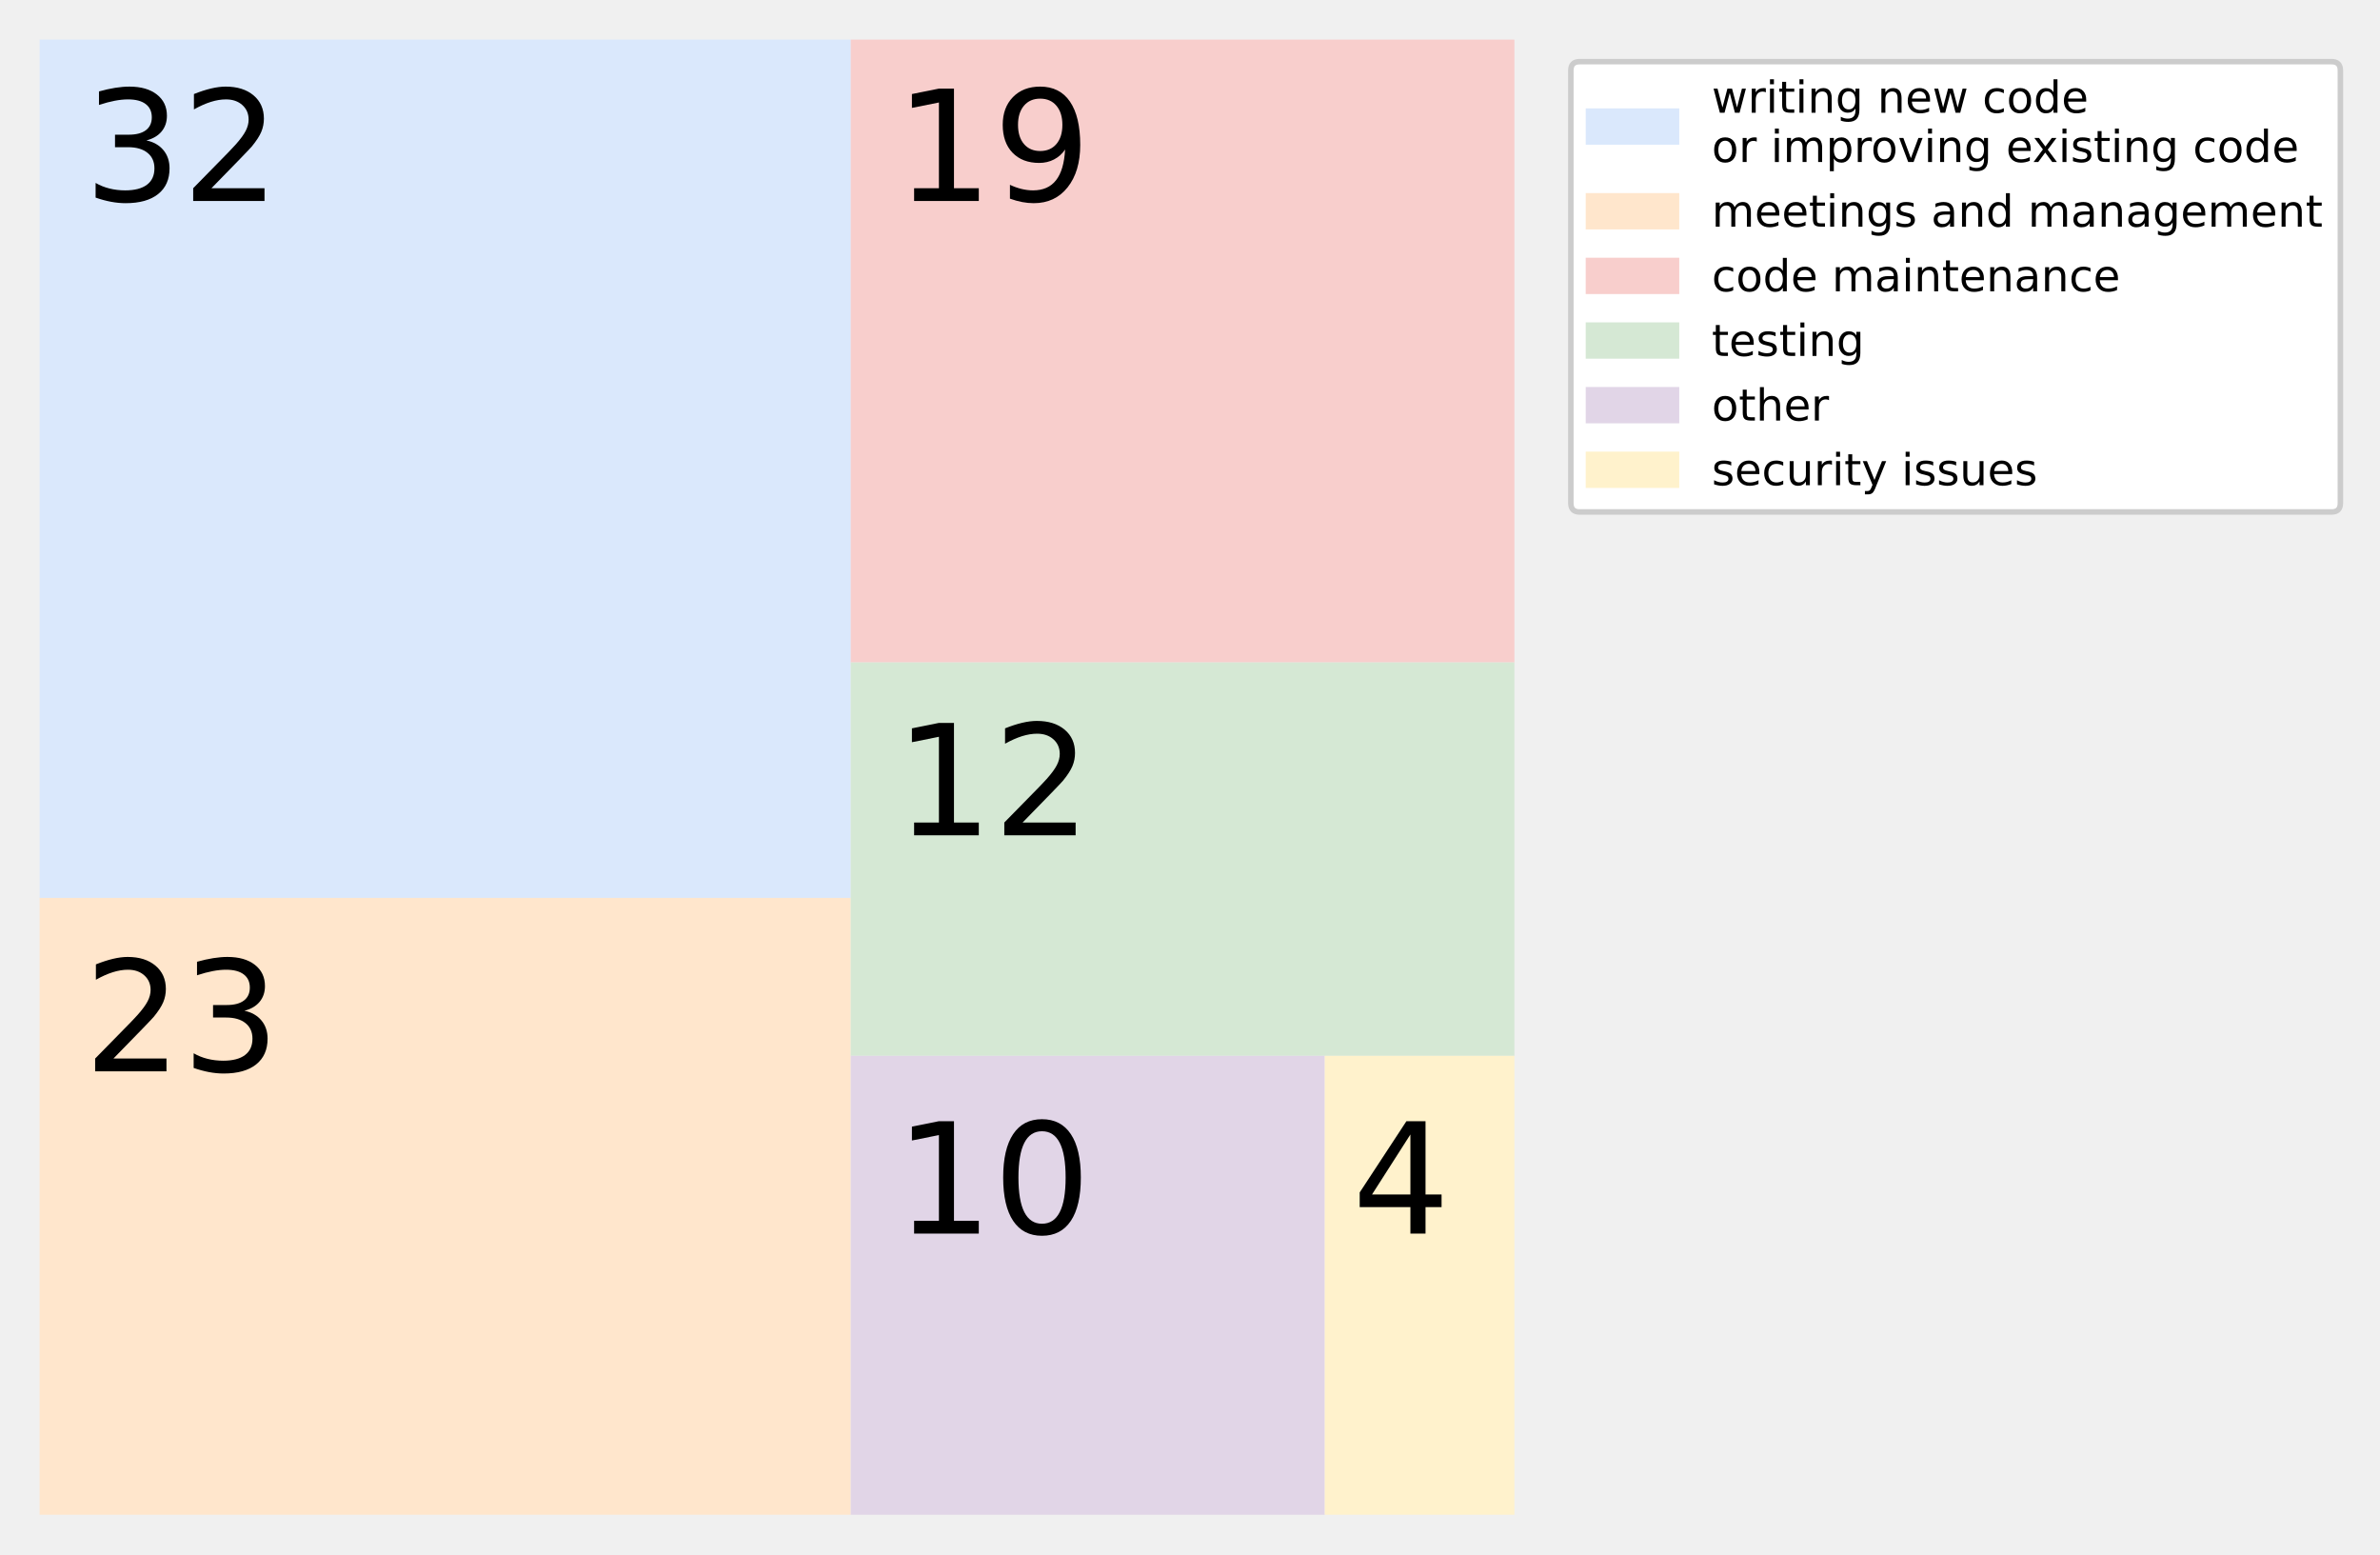
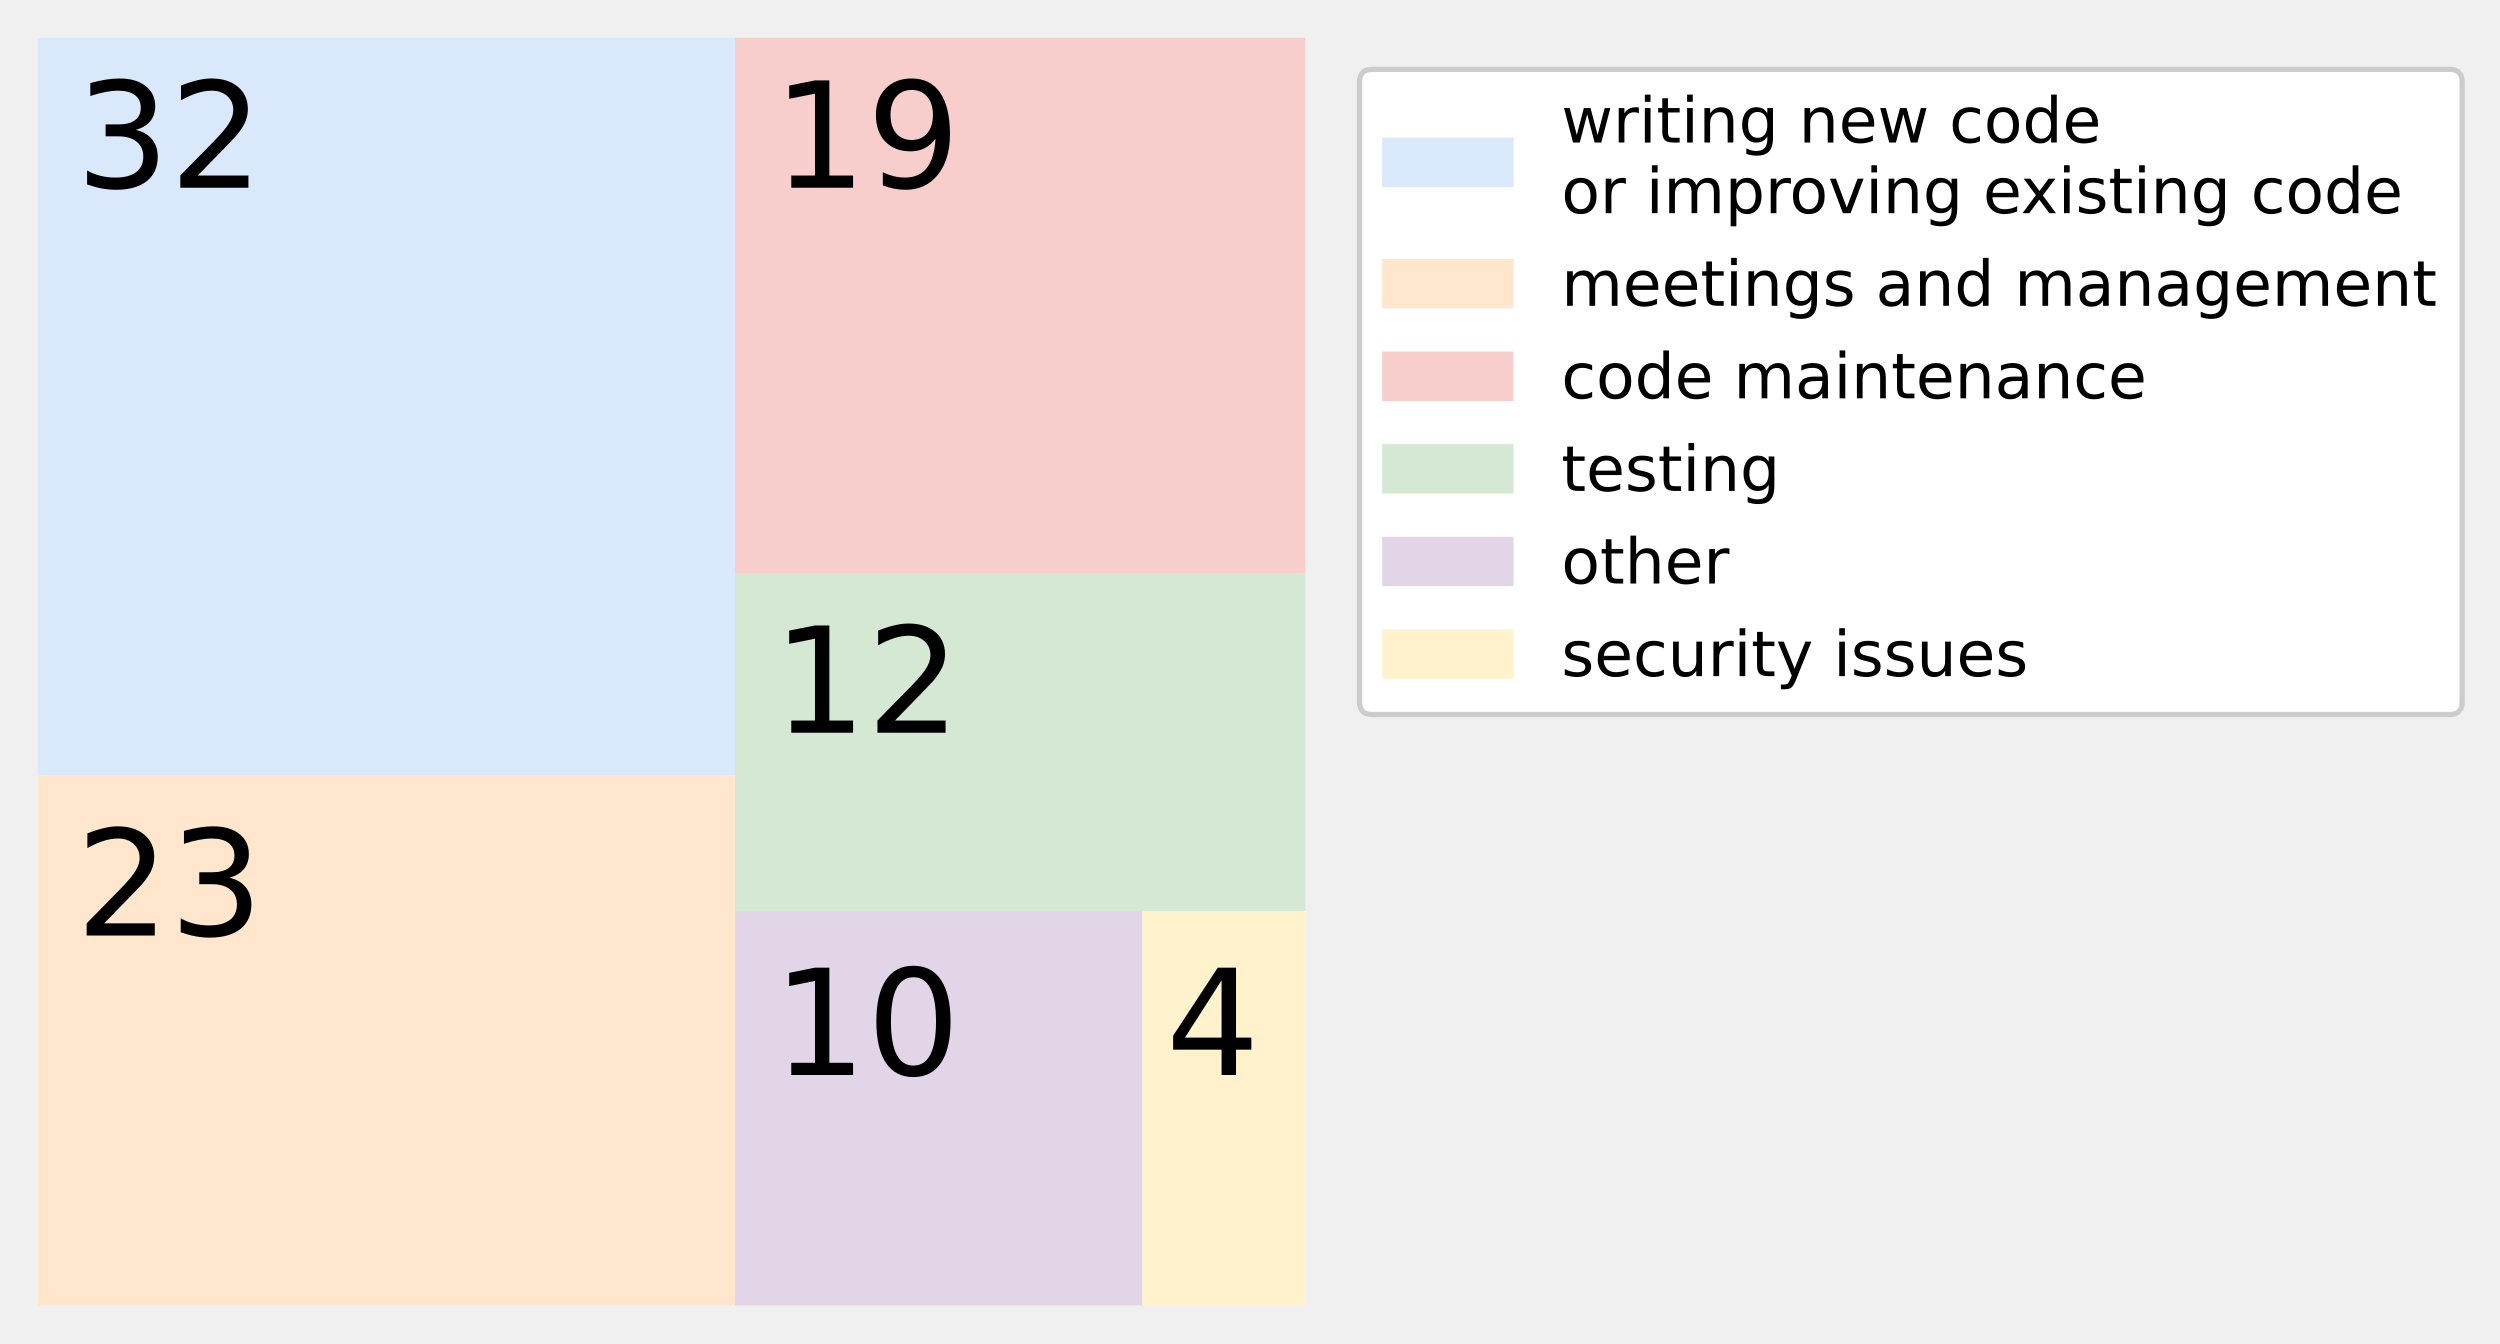
- <svg xmlns="http://www.w3.org/2000/svg" xmlns:xlink="http://www.w3.org/1999/xlink" width="432.497pt" height="282.398pt" viewBox="0 0 432.497 282.398" version="1.1">
+ <svg xmlns="http://www.w3.org/2000/svg" xmlns:xlink="http://www.w3.org/1999/xlink" width="475.59pt" height="255.53pt" viewBox="0 0 475.59 255.53" version="1.1">
  <defs>
    <style type="text/css">*{stroke-linejoin: round; stroke-linecap: butt}</style>
  </defs>
  <g id="figure_1">
    <g id="patch_1">
-       <path d="M 0 282.398  L 432.497 282.398  L 432.497 0  L 0 0  L 0 282.398  z " style="fill: none" />
+       <path d="M 0 255.53  L 475.59 255.53  L 475.59 0  L 0 0  L 0 255.53  z " style="fill: none" />
    </g>
    <g id="axes_1">
      <g id="patch_2">
-         <path d="M 7.2 7.2  L 154.599 7.2  L 154.599 163.126  L 7.2 163.126  z " clip-path="url(#pbd58f8a25a)" style="fill: #dae8fc" />
+         <path d="M 7.2 7.2  L 139.822 7.2  L 139.822 147.494  L 7.2 147.494  z " clip-path="url(#p9eb2170aec)" style="fill: #dae8fc" />
      </g>
      <g id="patch_3">
-         <path d="M 7.2 163.126  L 154.599 163.126  L 154.599 275.198  L 7.2 275.198  z " clip-path="url(#pbd58f8a25a)" style="fill: #ffe6cc" />
+         <path d="M 7.2 147.494  L 139.822 147.494  L 139.822 248.33  L 7.2 248.33  z " clip-path="url(#p9eb2170aec)" style="fill: #ffe6cc" />
      </g>
      <g id="patch_4">
-         <path d="M 154.599 7.2  L 275.198 7.2  L 275.198 120.355  L 154.599 120.355  z " clip-path="url(#pbd58f8a25a)" style="fill: #f8cecc" />
+         <path d="M 139.822 7.2  L 248.33 7.2  L 248.33 109.011  L 139.822 109.011  z " clip-path="url(#p9eb2170aec)" style="fill: #f8cecc" />
      </g>
      <g id="patch_5">
-         <path d="M 154.599 120.355  L 275.198 120.355  L 275.198 191.821  L 154.599 191.821  z " clip-path="url(#pbd58f8a25a)" style="fill: #d5e8d4" />
+         <path d="M 139.822 109.011  L 248.33 109.011  L 248.33 173.312  L 139.822 173.312  z " clip-path="url(#p9eb2170aec)" style="fill: #d5e8d4" />
      </g>
      <g id="patch_6">
-         <path d="M 154.599 191.821  L 240.741 191.821  L 240.741 275.198  L 154.599 275.198  z " clip-path="url(#pbd58f8a25a)" style="fill: #e1d5e7" />
+         <path d="M 139.822 173.312  L 217.328 173.312  L 217.328 248.33  L 139.822 248.33  z " clip-path="url(#p9eb2170aec)" style="fill: #e1d5e7" />
      </g>
      <g id="patch_7">
-         <path d="M 240.741 191.821  L 275.198 191.821  L 275.198 275.198  L 240.741 275.198  z " clip-path="url(#pbd58f8a25a)" style="fill: #fff2cc" />
+         <path d="M 217.328 173.312  L 248.33 173.312  L 248.33 248.33  L 217.328 248.33  z " clip-path="url(#p9eb2170aec)" style="fill: #fff2cc" />
      </g>
      <g id="text_1">
-         <g transform="translate(15.23993 36.51556) scale(0.28 -0.28)">
+         <g transform="translate(14.43391 35.70954) scale(0.28 -0.28)">
          <defs>
            <path id="DejaVuSans-33" d="M 2597 2516  Q 3050 2419 3304 2112  Q 3559 1806 3559 1356  Q 3559 666 3084 287  Q 2609 -91 1734 -91  Q 1441 -91 1130 -33  Q 819 25 488 141  L 488 750  Q 750 597 1062 519  Q 1375 441 1716 441  Q 2309 441 2620 675  Q 2931 909 2931 1356  Q 2931 1769 2642 2001  Q 2353 2234 1838 2234  L 1294 2234  L 1294 2753  L 1863 2753  Q 2328 2753 2575 2939  Q 2822 3125 2822 3475  Q 2822 3834 2567 4026  Q 2313 4219 1838 4219  Q 1578 4219 1281 4162  Q 984 4106 628 3988  L 628 4550  Q 988 4650 1302 4700  Q 1616 4750 1894 4750  Q 2613 4750 3031 4423  Q 3450 4097 3450 3541  Q 3450 3153 3228 2886  Q 3006 2619 2597 2516  z " transform="scale(0.015625)" />
            <path id="DejaVuSans-32" d="M 1228 531  L 3431 531  L 3431 0  L 469 0  L 469 531  Q 828 903 1448 1529  Q 2069 2156 2228 2338  Q 2531 2678 2651 2914  Q 2772 3150 2772 3378  Q 2772 3750 2511 3984  Q 2250 4219 1831 4219  Q 1534 4219 1204 4116  Q 875 4013 500 3803  L 500 4441  Q 881 4594 1212 4672  Q 1544 4750 1819 4750  Q 2544 4750 2975 4387  Q 3406 4025 3406 3419  Q 3406 3131 3298 2873  Q 3191 2616 2906 2266  Q 2828 2175 2409 1742  Q 1991 1309 1228 531  z " transform="scale(0.015625)" />
          </defs>
          <use xlink:href="#DejaVuSans-33" />
          <use xlink:href="#DejaVuSans-32" transform="translate(63.62305 0)" />
        </g>
      </g>
      <g id="text_2">
-         <g transform="translate(15.23993 194.6343) scale(0.28 -0.28)">
+         <g transform="translate(14.43391 177.9764) scale(0.28 -0.28)">
          <use xlink:href="#DejaVuSans-32" />
          <use xlink:href="#DejaVuSans-33" transform="translate(63.62305 0)" />
        </g>
      </g>
      <g id="text_3">
-         <g transform="translate(162.6387 36.51556) scale(0.28 -0.28)">
+         <g transform="translate(147.0556 35.70954) scale(0.28 -0.28)">
          <defs>
            <path id="DejaVuSans-31" d="M 794 531  L 1825 531  L 1825 4091  L 703 3866  L 703 4441  L 1819 4666  L 2450 4666  L 2450 531  L 3481 531  L 3481 0  L 794 0  L 794 531  z " transform="scale(0.015625)" />
            <path id="DejaVuSans-39" d="M 703 97  L 703 672  Q 941 559 1184 500  Q 1428 441 1663 441  Q 2288 441 2617 861  Q 2947 1281 2994 2138  Q 2813 1869 2534 1725  Q 2256 1581 1919 1581  Q 1219 1581 811 2004  Q 403 2428 403 3163  Q 403 3881 828 4315  Q 1253 4750 1959 4750  Q 2769 4750 3195 4129  Q 3622 3509 3622 2328  Q 3622 1225 3098 567  Q 2575 -91 1691 -91  Q 1453 -91 1209 -44  Q 966 3 703 97  z M 1959 2075  Q 2384 2075 2632 2365  Q 2881 2656 2881 3163  Q 2881 3666 2632 3958  Q 2384 4250 1959 4250  Q 1534 4250 1286 3958  Q 1038 3666 1038 3163  Q 1038 2656 1286 2365  Q 1534 2075 1959 2075  z " transform="scale(0.015625)" />
          </defs>
          <use xlink:href="#DejaVuSans-31" />
          <use xlink:href="#DejaVuSans-39" transform="translate(63.62305 0)" />
        </g>
      </g>
      <g id="text_4">
-         <g transform="translate(162.6387 151.7546) scale(0.28 -0.28)">
+         <g transform="translate(147.0556 139.3956) scale(0.28 -0.28)">
          <use xlink:href="#DejaVuSans-31" />
          <use xlink:href="#DejaVuSans-32" transform="translate(63.62305 0)" />
        </g>
      </g>
      <g id="text_5">
-         <g transform="translate(162.6387 224.114) scale(0.28 -0.28)">
+         <g transform="translate(147.0556 204.5008) scale(0.28 -0.28)">
          <defs>
            <path id="DejaVuSans-30" d="M 2034 4250  Q 1547 4250 1301 3770  Q 1056 3291 1056 2328  Q 1056 1369 1301 889  Q 1547 409 2034 409  Q 2525 409 2770 889  Q 3016 1369 3016 2328  Q 3016 3291 2770 3770  Q 2525 4250 2034 4250  z M 2034 4750  Q 2819 4750 3233 4129  Q 3647 3509 3647 2328  Q 3647 1150 3233 529  Q 2819 -91 2034 -91  Q 1250 -91 836 529  Q 422 1150 422 2328  Q 422 3509 836 4129  Q 1250 4750 2034 4750  z " transform="scale(0.015625)" />
          </defs>
          <use xlink:href="#DejaVuSans-31" />
          <use xlink:href="#DejaVuSans-30" transform="translate(63.62305 0)" />
        </g>
      </g>
      <g id="text_6">
-         <g transform="translate(245.7181 224.114) scale(0.28 -0.28)">
+         <g transform="translate(221.806 204.5008) scale(0.28 -0.28)">
          <defs>
            <path id="DejaVuSans-34" d="M 2419 4116  L 825 1625  L 2419 1625  L 2419 4116  z M 2253 4666  L 3047 4666  L 3047 1625  L 3713 1625  L 3713 1100  L 3047 1100  L 3047 0  L 2419 0  L 2419 1100  L 313 1100  L 313 1709  L 2253 4666  z " transform="scale(0.015625)" />
          </defs>
          <use xlink:href="#DejaVuSans-34" />
        </g>
      </g>
      <g id="legend_1">
        <g id="patch_8">
-           <path d="M 287.058 93.013  L 423.697 93.013  Q 425.297 93.013 425.297 91.413  L 425.297 12.8  Q 425.297 11.2 423.697 11.2  L 287.058 11.2  Q 285.458 11.2 285.458 12.8  L 285.458 91.413  Q 285.458 93.013 287.058 93.013  z " style="fill: #ffffff; stroke: #cccccc; stroke-linejoin: miter" />
+           <path d="M 261.032 135.92  L 465.99 135.92  Q 468.39 135.92 468.39 133.52  L 468.39 15.6  Q 468.39 13.2 465.99 13.2  L 261.032 13.2  Q 258.632 13.2 258.632 15.6  L 258.632 133.52  Q 258.632 135.92 261.032 135.92  z " style="fill: #ffffff; stroke: #cccccc; stroke-linejoin: miter" />
        </g>
        <g id="patch_9">
-           <path d="M 288.658 25.79  L 304.658 25.79  L 304.658 20.19  L 288.658 20.19  z " style="fill: #dae8fc; stroke: #dae8fc; stroke-linejoin: miter" />
+           <path d="M 263.432 35.085  L 287.432 35.085  L 287.432 26.685  L 263.432 26.685  z " style="fill: #dae8fc; stroke: #dae8fc; stroke-linejoin: miter" />
        </g>
        <g id="text_7">
-           <g transform="translate(311.0578 20.47875) scale(0.08 -0.08)">
+           <g transform="translate(297.0319 27.11812) scale(0.12 -0.12)">
            <defs>
              <path id="DejaVuSans-77" d="M 269 3500  L 844 3500  L 1563 769  L 2278 3500  L 2956 3500  L 3675 769  L 4391 3500  L 4966 3500  L 4050 0  L 3372 0  L 2619 2869  L 1863 0  L 1184 0  L 269 3500  z " transform="scale(0.015625)" />
              <path id="DejaVuSans-72" d="M 2631 2963  Q 2534 3019 2420 3045  Q 2306 3072 2169 3072  Q 1681 3072 1420 2755  Q 1159 2438 1159 1844  L 1159 0  L 581 0  L 581 3500  L 1159 3500  L 1159 2956  Q 1341 3275 1631 3429  Q 1922 3584 2338 3584  Q 2397 3584 2469 3576  Q 2541 3569 2628 3553  L 2631 2963  z " transform="scale(0.015625)" />
              <path id="DejaVuSans-69" d="M 603 3500  L 1178 3500  L 1178 0  L 603 0  L 603 3500  z M 603 4863  L 1178 4863  L 1178 4134  L 603 4134  L 603 4863  z " transform="scale(0.015625)" />
              <path id="DejaVuSans-74" d="M 1172 4494  L 1172 3500  L 2356 3500  L 2356 3053  L 1172 3053  L 1172 1153  Q 1172 725 1289 603  Q 1406 481 1766 481  L 2356 481  L 2356 0  L 1766 0  Q 1100 0 847 248  Q 594 497 594 1153  L 594 3053  L 172 3053  L 172 3500  L 594 3500  L 594 4494  L 1172 4494  z " transform="scale(0.015625)" />
              <path id="DejaVuSans-6e" d="M 3513 2113  L 3513 0  L 2938 0  L 2938 2094  Q 2938 2591 2744 2837  Q 2550 3084 2163 3084  Q 1697 3084 1428 2787  Q 1159 2491 1159 1978  L 1159 0  L 581 0  L 581 3500  L 1159 3500  L 1159 2956  Q 1366 3272 1645 3428  Q 1925 3584 2291 3584  Q 2894 3584 3203 3211  Q 3513 2838 3513 2113  z " transform="scale(0.015625)" />
              <path id="DejaVuSans-67" d="M 2906 1791  Q 2906 2416 2648 2759  Q 2391 3103 1925 3103  Q 1463 3103 1205 2759  Q 947 2416 947 1791  Q 947 1169 1205 825  Q 1463 481 1925 481  Q 2391 481 2648 825  Q 2906 1169 2906 1791  z M 3481 434  Q 3481 -459 3084 -895  Q 2688 -1331 1869 -1331  Q 1566 -1331 1297 -1286  Q 1028 -1241 775 -1147  L 775 -588  Q 1028 -725 1275 -790  Q 1522 -856 1778 -856  Q 2344 -856 2625 -561  Q 2906 -266 2906 331  L 2906 616  Q 2728 306 2450 153  Q 2172 0 1784 0  Q 1141 0 747 490  Q 353 981 353 1791  Q 353 2603 747 3093  Q 1141 3584 1784 3584  Q 2172 3584 2450 3431  Q 2728 3278 2906 2969  L 2906 3500  L 3481 3500  L 3481 434  z " transform="scale(0.015625)" />
              <path id="DejaVuSans-20" transform="scale(0.015625)" />
              <path id="DejaVuSans-65" d="M 3597 1894  L 3597 1613  L 953 1613  Q 991 1019 1311 708  Q 1631 397 2203 397  Q 2534 397 2845 478  Q 3156 559 3463 722  L 3463 178  Q 3153 47 2828 -22  Q 2503 -91 2169 -91  Q 1331 -91 842 396  Q 353 884 353 1716  Q 353 2575 817 3079  Q 1281 3584 2069 3584  Q 2775 3584 3186 3129  Q 3597 2675 3597 1894  z M 3022 2063  Q 3016 2534 2758 2815  Q 2500 3097 2075 3097  Q 1594 3097 1305 2825  Q 1016 2553 972 2059  L 3022 2063  z " transform="scale(0.015625)" />
              <path id="DejaVuSans-63" d="M 3122 3366  L 3122 2828  Q 2878 2963 2633 3030  Q 2388 3097 2138 3097  Q 1578 3097 1268 2742  Q 959 2388 959 1747  Q 959 1106 1268 751  Q 1578 397 2138 397  Q 2388 397 2633 464  Q 2878 531 3122 666  L 3122 134  Q 2881 22 2623 -34  Q 2366 -91 2075 -91  Q 1284 -91 818 406  Q 353 903 353 1747  Q 353 2603 823 3093  Q 1294 3584 2113 3584  Q 2378 3584 2631 3529  Q 2884 3475 3122 3366  z " transform="scale(0.015625)" />
              <path id="DejaVuSans-6f" d="M 1959 3097  Q 1497 3097 1228 2736  Q 959 2375 959 1747  Q 959 1119 1226 758  Q 1494 397 1959 397  Q 2419 397 2687 759  Q 2956 1122 2956 1747  Q 2956 2369 2687 2733  Q 2419 3097 1959 3097  z M 1959 3584  Q 2709 3584 3137 3096  Q 3566 2609 3566 1747  Q 3566 888 3137 398  Q 2709 -91 1959 -91  Q 1206 -91 779 398  Q 353 888 353 1747  Q 353 2609 779 3096  Q 1206 3584 1959 3584  z " transform="scale(0.015625)" />
              <path id="DejaVuSans-64" d="M 2906 2969  L 2906 4863  L 3481 4863  L 3481 0  L 2906 0  L 2906 525  Q 2725 213 2448 61  Q 2172 -91 1784 -91  Q 1150 -91 751 415  Q 353 922 353 1747  Q 353 2572 751 3078  Q 1150 3584 1784 3584  Q 2172 3584 2448 3432  Q 2725 3281 2906 2969  z M 947 1747  Q 947 1113 1208 752  Q 1469 391 1925 391  Q 2381 391 2643 752  Q 2906 1113 2906 1747  Q 2906 2381 2643 2742  Q 2381 3103 1925 3103  Q 1469 3103 1208 2742  Q 947 2381 947 1747  z " transform="scale(0.015625)" />
            </defs>
            <use xlink:href="#DejaVuSans-77" />
            <use xlink:href="#DejaVuSans-72" transform="translate(81.78711 0)" />
            <use xlink:href="#DejaVuSans-69" transform="translate(122.9004 0)" />
            <use xlink:href="#DejaVuSans-74" transform="translate(150.6836 0)" />
            <use xlink:href="#DejaVuSans-69" transform="translate(189.8926 0)" />
            <use xlink:href="#DejaVuSans-6e" transform="translate(217.6758 0)" />
            <use xlink:href="#DejaVuSans-67" transform="translate(281.0547 0)" />
            <use xlink:href="#DejaVuSans-20" transform="translate(344.5312 0)" />
            <use xlink:href="#DejaVuSans-6e" transform="translate(376.3184 0)" />
            <use xlink:href="#DejaVuSans-65" transform="translate(439.6973 0)" />
            <use xlink:href="#DejaVuSans-77" transform="translate(501.2207 0)" />
            <use xlink:href="#DejaVuSans-20" transform="translate(583.0078 0)" />
            <use xlink:href="#DejaVuSans-63" transform="translate(614.7949 0)" />
            <use xlink:href="#DejaVuSans-6f" transform="translate(669.7754 0)" />
            <use xlink:href="#DejaVuSans-64" transform="translate(730.957 0)" />
            <use xlink:href="#DejaVuSans-65" transform="translate(794.4336 0)" />
          </g>
-           <g transform="translate(311.0578 29.437) scale(0.08 -0.08)">
+           <g transform="translate(297.0319 40.5555) scale(0.12 -0.12)">
            <defs>
              <path id="DejaVuSans-6d" d="M 3328 2828  Q 3544 3216 3844 3400  Q 4144 3584 4550 3584  Q 5097 3584 5394 3201  Q 5691 2819 5691 2113  L 5691 0  L 5113 0  L 5113 2094  Q 5113 2597 4934 2840  Q 4756 3084 4391 3084  Q 3944 3084 3684 2787  Q 3425 2491 3425 1978  L 3425 0  L 2847 0  L 2847 2094  Q 2847 2600 2669 2842  Q 2491 3084 2119 3084  Q 1678 3084 1418 2786  Q 1159 2488 1159 1978  L 1159 0  L 581 0  L 581 3500  L 1159 3500  L 1159 2956  Q 1356 3278 1631 3431  Q 1906 3584 2284 3584  Q 2666 3584 2933 3390  Q 3200 3197 3328 2828  z " transform="scale(0.015625)" />
              <path id="DejaVuSans-70" d="M 1159 525  L 1159 -1331  L 581 -1331  L 581 3500  L 1159 3500  L 1159 2969  Q 1341 3281 1617 3432  Q 1894 3584 2278 3584  Q 2916 3584 3314 3078  Q 3713 2572 3713 1747  Q 3713 922 3314 415  Q 2916 -91 2278 -91  Q 1894 -91 1617 61  Q 1341 213 1159 525  z M 3116 1747  Q 3116 2381 2855 2742  Q 2594 3103 2138 3103  Q 1681 3103 1420 2742  Q 1159 2381 1159 1747  Q 1159 1113 1420 752  Q 1681 391 2138 391  Q 2594 391 2855 752  Q 3116 1113 3116 1747  z " transform="scale(0.015625)" />
              <path id="DejaVuSans-76" d="M 191 3500  L 800 3500  L 1894 563  L 2988 3500  L 3597 3500  L 2284 0  L 1503 0  L 191 3500  z " transform="scale(0.015625)" />
              <path id="DejaVuSans-78" d="M 3513 3500  L 2247 1797  L 3578 0  L 2900 0  L 1881 1375  L 863 0  L 184 0  L 1544 1831  L 300 3500  L 978 3500  L 1906 2253  L 2834 3500  L 3513 3500  z " transform="scale(0.015625)" />
              <path id="DejaVuSans-73" d="M 2834 3397  L 2834 2853  Q 2591 2978 2328 3040  Q 2066 3103 1784 3103  Q 1356 3103 1142 2972  Q 928 2841 928 2578  Q 928 2378 1081 2264  Q 1234 2150 1697 2047  L 1894 2003  Q 2506 1872 2764 1633  Q 3022 1394 3022 966  Q 3022 478 2636 193  Q 2250 -91 1575 -91  Q 1294 -91 989 -36  Q 684 19 347 128  L 347 722  Q 666 556 975 473  Q 1284 391 1588 391  Q 1994 391 2212 530  Q 2431 669 2431 922  Q 2431 1156 2273 1281  Q 2116 1406 1581 1522  L 1381 1569  Q 847 1681 609 1914  Q 372 2147 372 2553  Q 372 3047 722 3315  Q 1072 3584 1716 3584  Q 2034 3584 2315 3537  Q 2597 3491 2834 3397  z " transform="scale(0.015625)" />
            </defs>
            <use xlink:href="#DejaVuSans-6f" />
            <use xlink:href="#DejaVuSans-72" transform="translate(61.18164 0)" />
            <use xlink:href="#DejaVuSans-20" transform="translate(102.2949 0)" />
            <use xlink:href="#DejaVuSans-69" transform="translate(134.082 0)" />
            <use xlink:href="#DejaVuSans-6d" transform="translate(161.8652 0)" />
            <use xlink:href="#DejaVuSans-70" transform="translate(259.2773 0)" />
            <use xlink:href="#DejaVuSans-72" transform="translate(322.7539 0)" />
            <use xlink:href="#DejaVuSans-6f" transform="translate(361.6172 0)" />
            <use xlink:href="#DejaVuSans-76" transform="translate(422.7988 0)" />
            <use xlink:href="#DejaVuSans-69" transform="translate(481.9785 0)" />
            <use xlink:href="#DejaVuSans-6e" transform="translate(509.7617 0)" />
            <use xlink:href="#DejaVuSans-67" transform="translate(573.1406 0)" />
            <use xlink:href="#DejaVuSans-20" transform="translate(636.6172 0)" />
            <use xlink:href="#DejaVuSans-65" transform="translate(668.4043 0)" />
            <use xlink:href="#DejaVuSans-78" transform="translate(728.1777 0)" />
            <use xlink:href="#DejaVuSans-69" transform="translate(787.3574 0)" />
            <use xlink:href="#DejaVuSans-73" transform="translate(815.1406 0)" />
            <use xlink:href="#DejaVuSans-74" transform="translate(867.2402 0)" />
            <use xlink:href="#DejaVuSans-69" transform="translate(906.4492 0)" />
            <use xlink:href="#DejaVuSans-6e" transform="translate(934.2324 0)" />
            <use xlink:href="#DejaVuSans-67" transform="translate(997.6113 0)" />
            <use xlink:href="#DejaVuSans-20" transform="translate(1061.088 0)" />
            <use xlink:href="#DejaVuSans-63" transform="translate(1092.875 0)" />
            <use xlink:href="#DejaVuSans-6f" transform="translate(1147.855 0)" />
            <use xlink:href="#DejaVuSans-64" transform="translate(1209.037 0)" />
            <use xlink:href="#DejaVuSans-65" transform="translate(1272.514 0)" />
          </g>
        </g>
        <g id="patch_10">
-           <path d="M 288.658 41.179  L 304.658 41.179  L 304.658 35.58  L 288.658 35.58  z " style="fill: #ffe6cc; stroke: #ffe6cc; stroke-linejoin: miter" />
+           <path d="M 263.432 58.169  L 287.432 58.169  L 287.432 49.769  L 263.432 49.769  z " style="fill: #ffe6cc; stroke: #ffe6cc; stroke-linejoin: miter" />
        </g>
        <g id="text_8">
-           <g transform="translate(311.0578 41.1795) scale(0.08 -0.08)">
+           <g transform="translate(297.0319 58.16925) scale(0.12 -0.12)">
            <defs>
              <path id="DejaVuSans-61" d="M 2194 1759  Q 1497 1759 1228 1600  Q 959 1441 959 1056  Q 959 750 1161 570  Q 1363 391 1709 391  Q 2188 391 2477 730  Q 2766 1069 2766 1631  L 2766 1759  L 2194 1759  z M 3341 1997  L 3341 0  L 2766 0  L 2766 531  Q 2569 213 2275 61  Q 1981 -91 1556 -91  Q 1019 -91 701 211  Q 384 513 384 1019  Q 384 1609 779 1909  Q 1175 2209 1959 2209  L 2766 2209  L 2766 2266  Q 2766 2663 2505 2880  Q 2244 3097 1772 3097  Q 1472 3097 1187 3025  Q 903 2953 641 2809  L 641 3341  Q 956 3463 1253 3523  Q 1550 3584 1831 3584  Q 2591 3584 2966 3190  Q 3341 2797 3341 1997  z " transform="scale(0.015625)" />
            </defs>
            <use xlink:href="#DejaVuSans-6d" />
            <use xlink:href="#DejaVuSans-65" transform="translate(97.41211 0)" />
            <use xlink:href="#DejaVuSans-65" transform="translate(158.9355 0)" />
            <use xlink:href="#DejaVuSans-74" transform="translate(220.459 0)" />
            <use xlink:href="#DejaVuSans-69" transform="translate(259.668 0)" />
            <use xlink:href="#DejaVuSans-6e" transform="translate(287.4512 0)" />
            <use xlink:href="#DejaVuSans-67" transform="translate(350.8301 0)" />
            <use xlink:href="#DejaVuSans-73" transform="translate(414.3066 0)" />
            <use xlink:href="#DejaVuSans-20" transform="translate(466.4062 0)" />
            <use xlink:href="#DejaVuSans-61" transform="translate(498.1934 0)" />
            <use xlink:href="#DejaVuSans-6e" transform="translate(559.4727 0)" />
            <use xlink:href="#DejaVuSans-64" transform="translate(622.8516 0)" />
            <use xlink:href="#DejaVuSans-20" transform="translate(686.3281 0)" />
            <use xlink:href="#DejaVuSans-6d" transform="translate(718.1152 0)" />
            <use xlink:href="#DejaVuSans-61" transform="translate(815.5273 0)" />
            <use xlink:href="#DejaVuSans-6e" transform="translate(876.8066 0)" />
            <use xlink:href="#DejaVuSans-61" transform="translate(940.1855 0)" />
            <use xlink:href="#DejaVuSans-67" transform="translate(1001.465 0)" />
            <use xlink:href="#DejaVuSans-65" transform="translate(1064.941 0)" />
            <use xlink:href="#DejaVuSans-6d" transform="translate(1126.465 0)" />
            <use xlink:href="#DejaVuSans-65" transform="translate(1223.877 0)" />
            <use xlink:href="#DejaVuSans-6e" transform="translate(1285.4 0)" />
            <use xlink:href="#DejaVuSans-74" transform="translate(1348.779 0)" />
          </g>
        </g>
        <g id="patch_11">
-           <path d="M 288.658 52.922  L 304.658 52.922  L 304.658 47.322  L 288.658 47.322  z " style="fill: #f8cecc; stroke: #f8cecc; stroke-linejoin: miter" />
+           <path d="M 263.432 75.783  L 287.432 75.783  L 287.432 67.383  L 263.432 67.383  z " style="fill: #f8cecc; stroke: #f8cecc; stroke-linejoin: miter" />
        </g>
        <g id="text_9">
-           <g transform="translate(311.0578 52.922) scale(0.08 -0.08)">
+           <g transform="translate(297.0319 75.783) scale(0.12 -0.12)">
            <use xlink:href="#DejaVuSans-63" />
            <use xlink:href="#DejaVuSans-6f" transform="translate(54.98047 0)" />
            <use xlink:href="#DejaVuSans-64" transform="translate(116.1621 0)" />
            <use xlink:href="#DejaVuSans-65" transform="translate(179.6387 0)" />
            <use xlink:href="#DejaVuSans-20" transform="translate(241.1621 0)" />
            <use xlink:href="#DejaVuSans-6d" transform="translate(272.9492 0)" />
            <use xlink:href="#DejaVuSans-61" transform="translate(370.3613 0)" />
            <use xlink:href="#DejaVuSans-69" transform="translate(431.6406 0)" />
            <use xlink:href="#DejaVuSans-6e" transform="translate(459.4238 0)" />
            <use xlink:href="#DejaVuSans-74" transform="translate(522.8027 0)" />
            <use xlink:href="#DejaVuSans-65" transform="translate(562.0117 0)" />
            <use xlink:href="#DejaVuSans-6e" transform="translate(623.5352 0)" />
            <use xlink:href="#DejaVuSans-61" transform="translate(686.9141 0)" />
            <use xlink:href="#DejaVuSans-6e" transform="translate(748.1934 0)" />
            <use xlink:href="#DejaVuSans-63" transform="translate(811.5723 0)" />
            <use xlink:href="#DejaVuSans-65" transform="translate(866.5527 0)" />
          </g>
        </g>
        <g id="patch_12">
-           <path d="M 288.658 64.665  L 304.658 64.665  L 304.658 59.065  L 288.658 59.065  z " style="fill: #d5e8d4; stroke: #d5e8d4; stroke-linejoin: miter" />
+           <path d="M 263.432 93.397  L 287.432 93.397  L 287.432 84.997  L 263.432 84.997  z " style="fill: #d5e8d4; stroke: #d5e8d4; stroke-linejoin: miter" />
        </g>
        <g id="text_10">
-           <g transform="translate(311.0578 64.6645) scale(0.08 -0.08)">
+           <g transform="translate(297.0319 93.39675) scale(0.12 -0.12)">
            <use xlink:href="#DejaVuSans-74" />
            <use xlink:href="#DejaVuSans-65" transform="translate(39.20898 0)" />
            <use xlink:href="#DejaVuSans-73" transform="translate(100.7324 0)" />
            <use xlink:href="#DejaVuSans-74" transform="translate(152.832 0)" />
            <use xlink:href="#DejaVuSans-69" transform="translate(192.041 0)" />
            <use xlink:href="#DejaVuSans-6e" transform="translate(219.8242 0)" />
            <use xlink:href="#DejaVuSans-67" transform="translate(283.2031 0)" />
          </g>
        </g>
        <g id="patch_13">
-           <path d="M 288.658 76.407  L 304.658 76.407  L 304.658 70.807  L 288.658 70.807  z " style="fill: #e1d5e7; stroke: #e1d5e7; stroke-linejoin: miter" />
+           <path d="M 263.432 111.01  L 287.432 111.01  L 287.432 102.611  L 263.432 102.611  z " style="fill: #e1d5e7; stroke: #e1d5e7; stroke-linejoin: miter" />
        </g>
        <g id="text_11">
-           <g transform="translate(311.0578 76.407) scale(0.08 -0.08)">
+           <g transform="translate(297.0319 111.0105) scale(0.12 -0.12)">
            <defs>
              <path id="DejaVuSans-68" d="M 3513 2113  L 3513 0  L 2938 0  L 2938 2094  Q 2938 2591 2744 2837  Q 2550 3084 2163 3084  Q 1697 3084 1428 2787  Q 1159 2491 1159 1978  L 1159 0  L 581 0  L 581 4863  L 1159 4863  L 1159 2956  Q 1366 3272 1645 3428  Q 1925 3584 2291 3584  Q 2894 3584 3203 3211  Q 3513 2838 3513 2113  z " transform="scale(0.015625)" />
            </defs>
            <use xlink:href="#DejaVuSans-6f" />
            <use xlink:href="#DejaVuSans-74" transform="translate(61.18164 0)" />
            <use xlink:href="#DejaVuSans-68" transform="translate(100.3906 0)" />
            <use xlink:href="#DejaVuSans-65" transform="translate(163.7695 0)" />
            <use xlink:href="#DejaVuSans-72" transform="translate(225.293 0)" />
          </g>
        </g>
        <g id="patch_14">
-           <path d="M 288.658 88.15  L 304.658 88.15  L 304.658 82.549  L 288.658 82.549  z " style="fill: #fff2cc; stroke: #fff2cc; stroke-linejoin: miter" />
+           <path d="M 263.432 128.624  L 287.432 128.624  L 287.432 120.224  L 263.432 120.224  z " style="fill: #fff2cc; stroke: #fff2cc; stroke-linejoin: miter" />
        </g>
        <g id="text_12">
-           <g transform="translate(311.0578 88.1495) scale(0.08 -0.08)">
+           <g transform="translate(297.0319 128.6242) scale(0.12 -0.12)">
            <defs>
              <path id="DejaVuSans-75" d="M 544 1381  L 544 3500  L 1119 3500  L 1119 1403  Q 1119 906 1312 657  Q 1506 409 1894 409  Q 2359 409 2629 706  Q 2900 1003 2900 1516  L 2900 3500  L 3475 3500  L 3475 0  L 2900 0  L 2900 538  Q 2691 219 2414 64  Q 2138 -91 1772 -91  Q 1169 -91 856 284  Q 544 659 544 1381  z M 1991 3584  L 1991 3584  z " transform="scale(0.015625)" />
              <path id="DejaVuSans-79" d="M 2059 -325  Q 1816 -950 1584 -1140  Q 1353 -1331 966 -1331  L 506 -1331  L 506 -850  L 844 -850  Q 1081 -850 1212 -737  Q 1344 -625 1503 -206  L 1606 56  L 191 3500  L 800 3500  L 1894 763  L 2988 3500  L 3597 3500  L 2059 -325  z " transform="scale(0.015625)" />
            </defs>
            <use xlink:href="#DejaVuSans-73" />
            <use xlink:href="#DejaVuSans-65" transform="translate(52.09961 0)" />
            <use xlink:href="#DejaVuSans-63" transform="translate(113.623 0)" />
            <use xlink:href="#DejaVuSans-75" transform="translate(168.6035 0)" />
            <use xlink:href="#DejaVuSans-72" transform="translate(231.9824 0)" />
            <use xlink:href="#DejaVuSans-69" transform="translate(273.0957 0)" />
            <use xlink:href="#DejaVuSans-74" transform="translate(300.8789 0)" />
            <use xlink:href="#DejaVuSans-79" transform="translate(340.0879 0)" />
            <use xlink:href="#DejaVuSans-20" transform="translate(399.2676 0)" />
            <use xlink:href="#DejaVuSans-69" transform="translate(431.0547 0)" />
            <use xlink:href="#DejaVuSans-73" transform="translate(458.8379 0)" />
            <use xlink:href="#DejaVuSans-73" transform="translate(510.9375 0)" />
            <use xlink:href="#DejaVuSans-75" transform="translate(563.0371 0)" />
            <use xlink:href="#DejaVuSans-65" transform="translate(626.416 0)" />
            <use xlink:href="#DejaVuSans-73" transform="translate(687.9395 0)" />
          </g>
        </g>
      </g>
    </g>
  </g>
  <defs>
-     <clipPath id="pbd58f8a25a">
-       <rect x="7.2" y="7.2" width="267.998" height="267.998" />
+     <clipPath id="p9eb2170aec">
+       <rect x="7.2" y="7.2" width="241.13" height="241.13" />
    </clipPath>
  </defs>
</svg>
